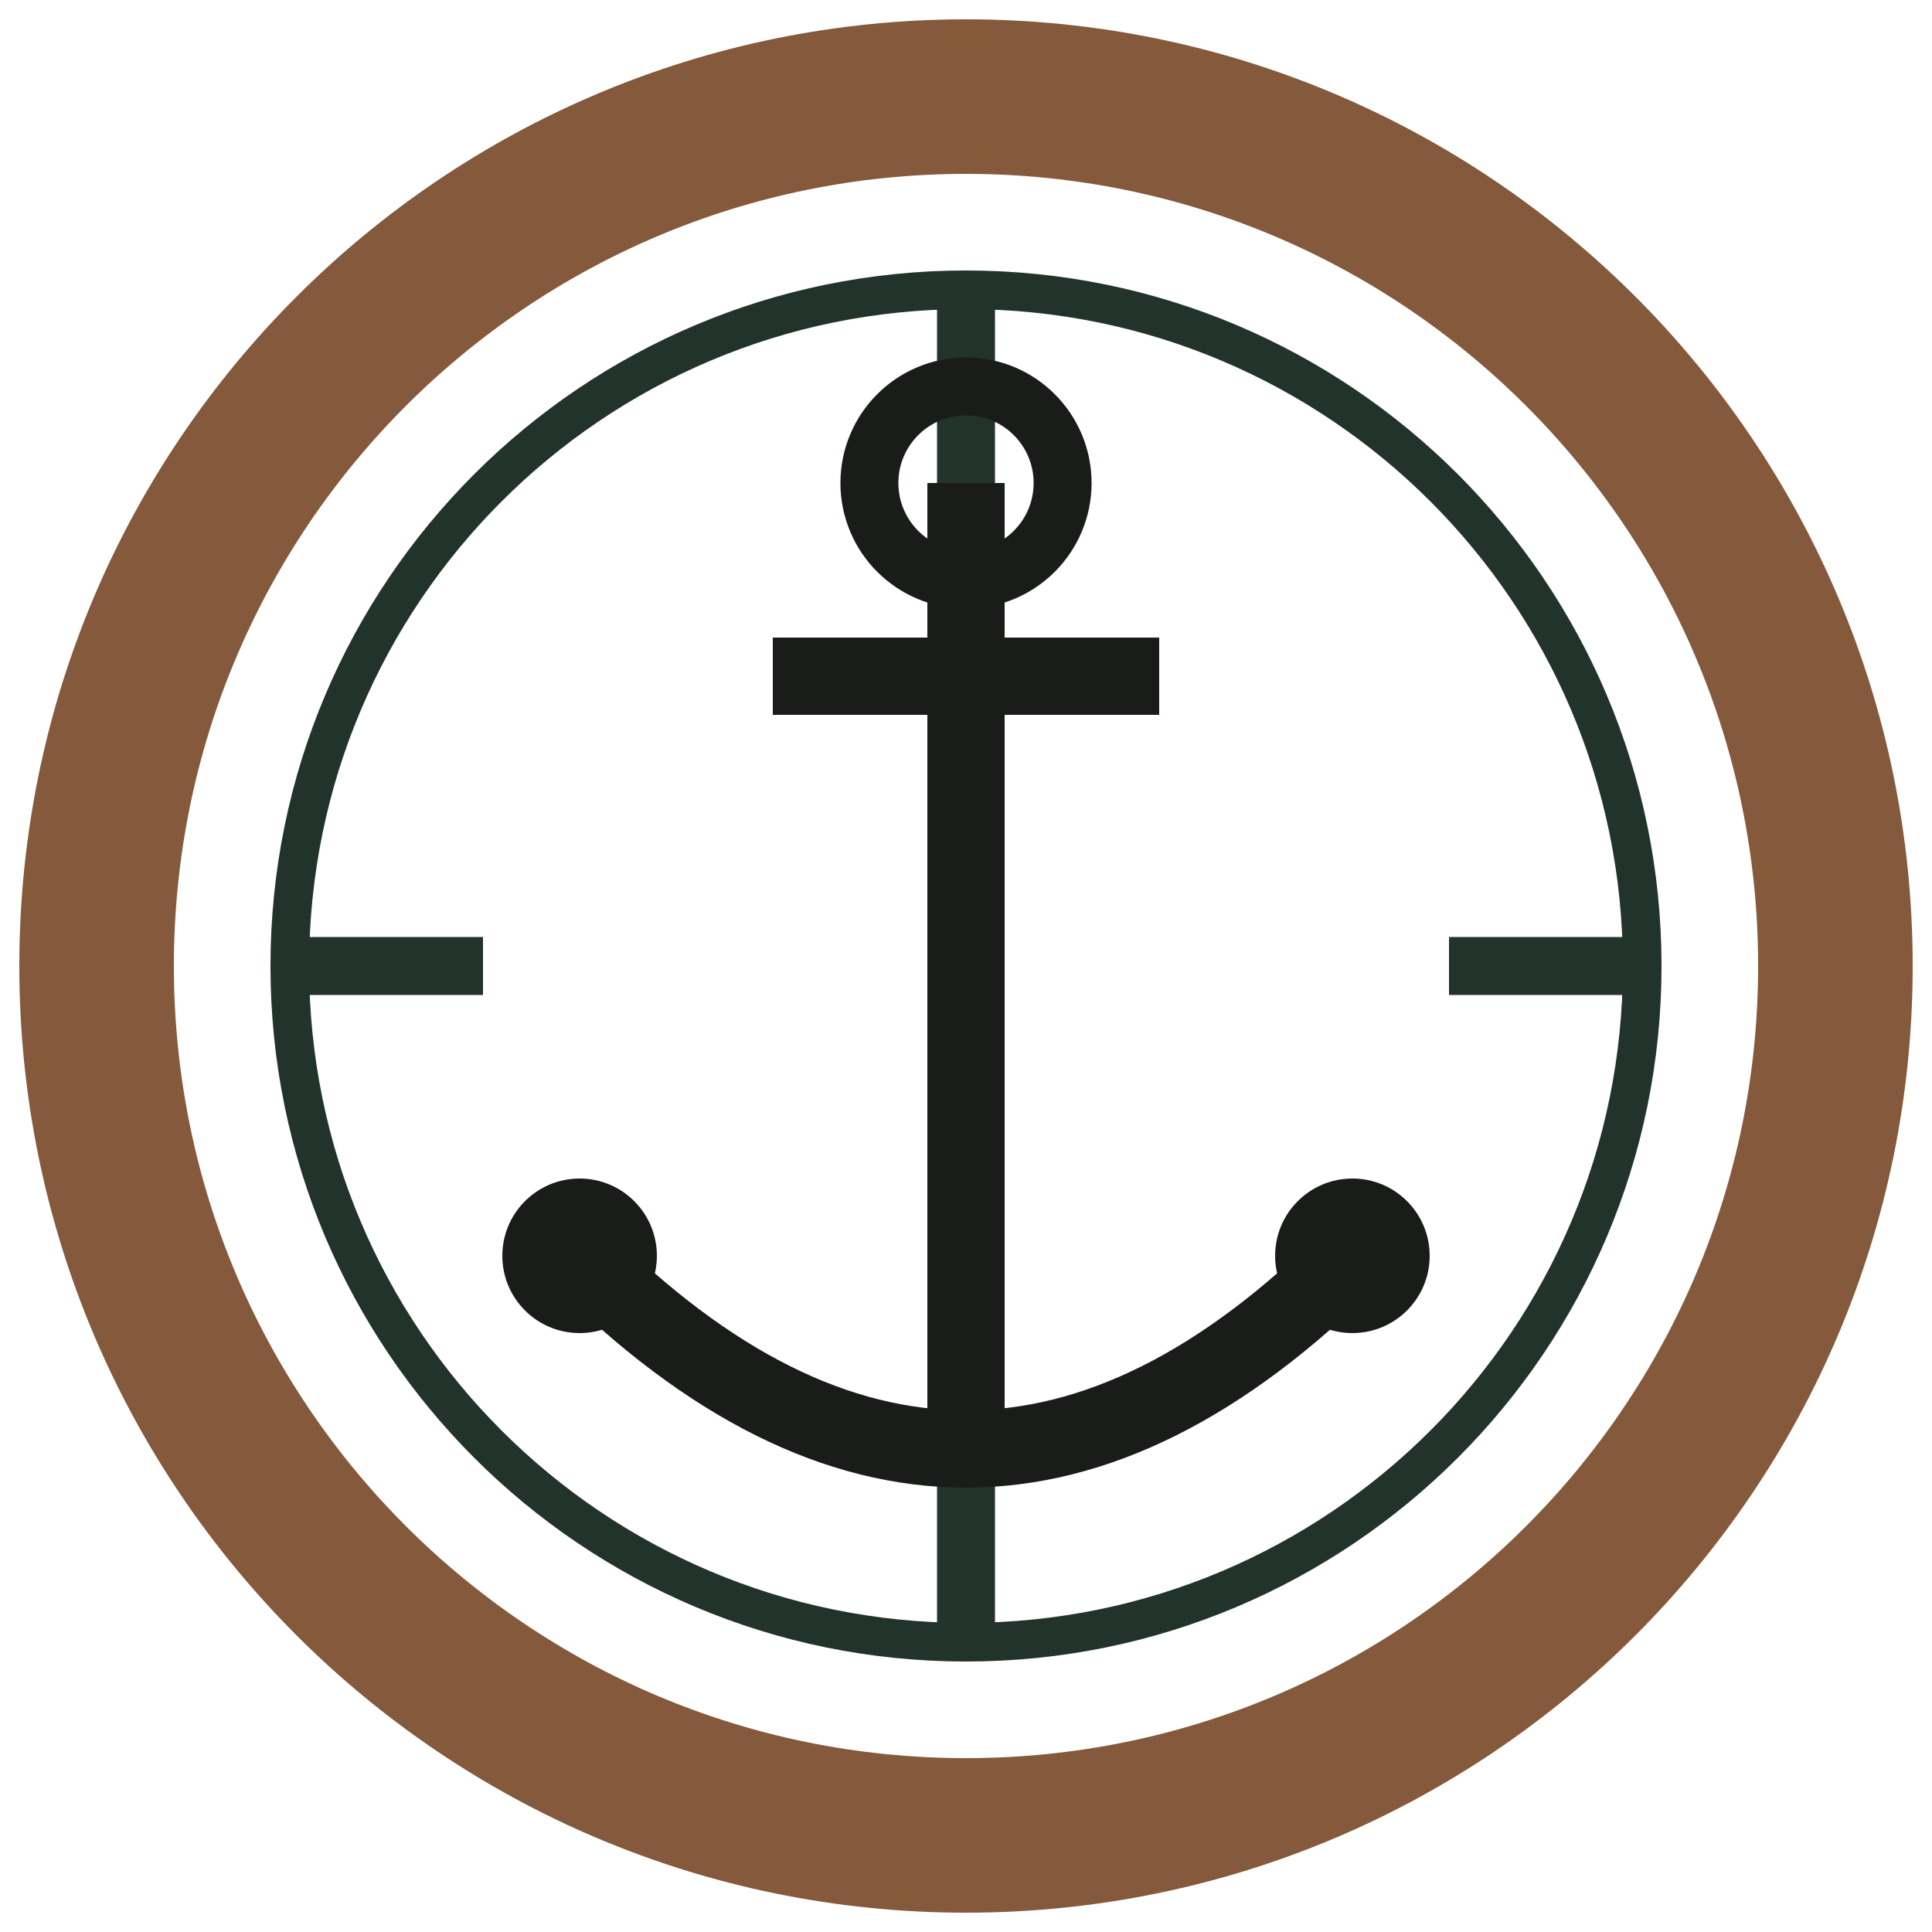
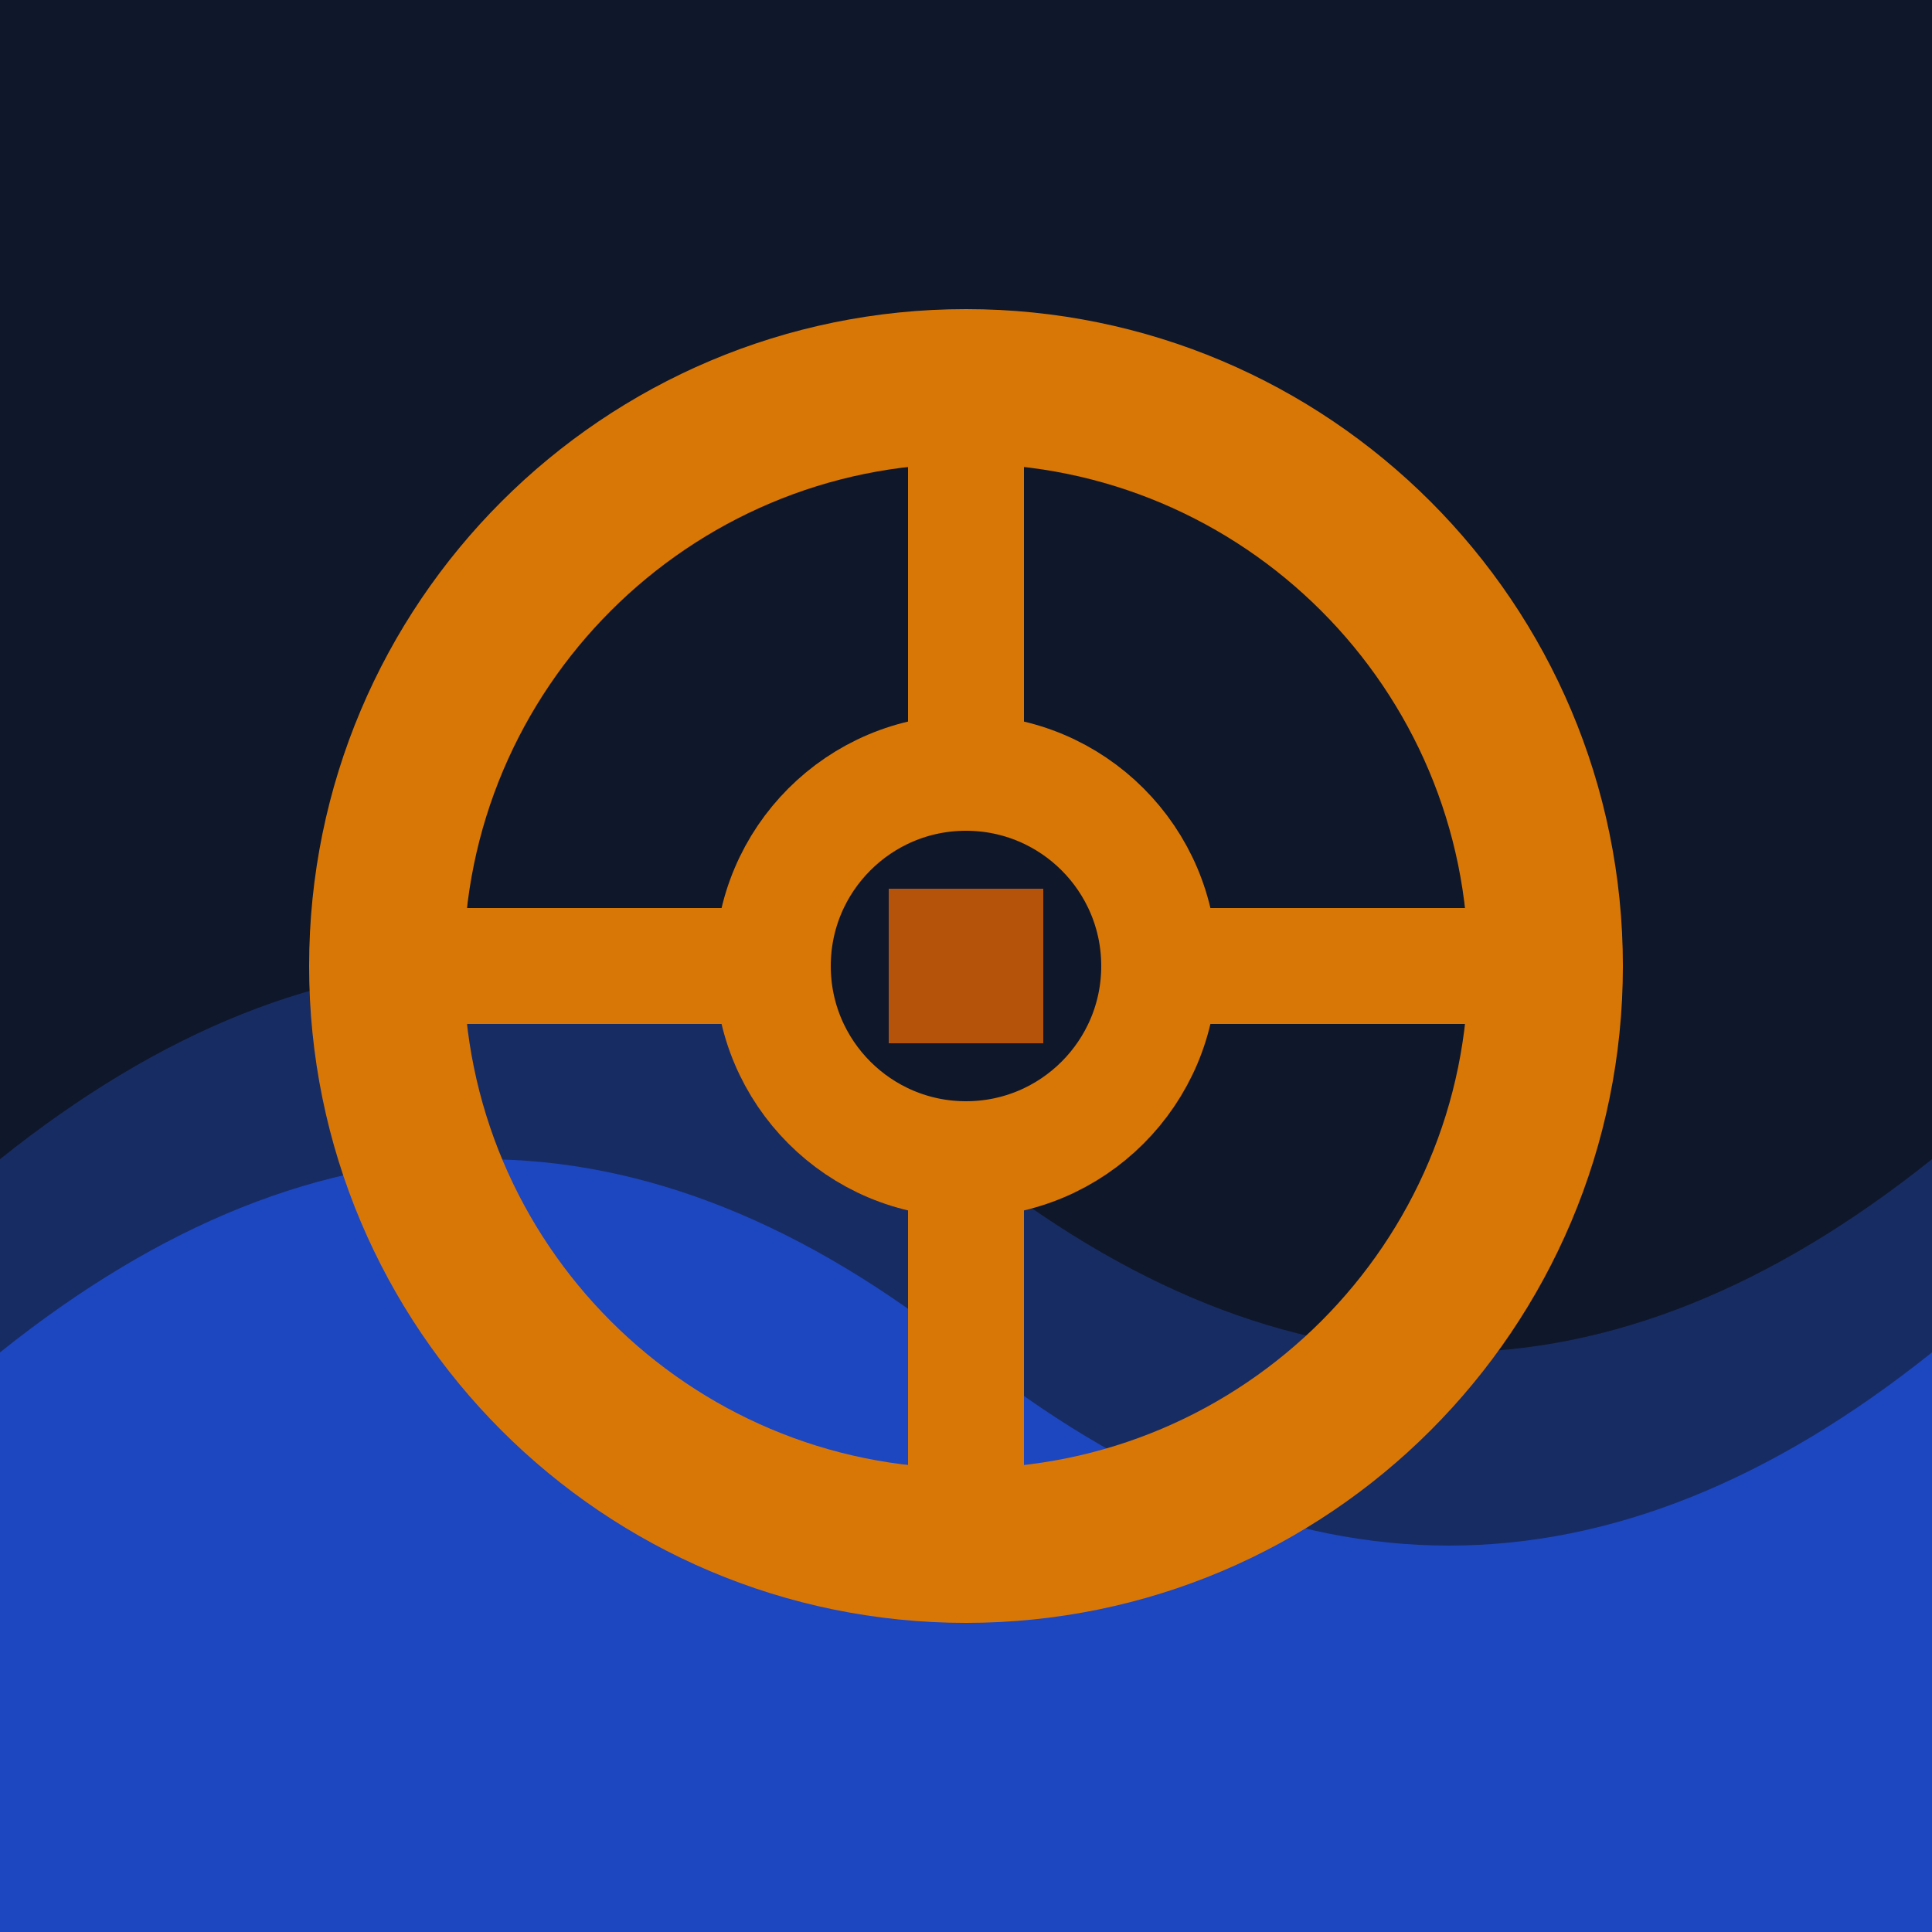
<svg xmlns="http://www.w3.org/2000/svg" viewBox="0 0 100 100">
-   <circle cx="50" cy="50" r="45" fill="none" stroke="#84593C" stroke-width="8" />
-   <circle cx="50" cy="50" r="35" fill="none" stroke="#22332B" stroke-width="2" />
-   <line x1="50" y1="15" x2="50" y2="25" stroke="#22332B" stroke-width="3" />
-   <line x1="50" y1="75" x2="50" y2="85" stroke="#22332B" stroke-width="3" />
-   <line x1="15" y1="50" x2="25" y2="50" stroke="#22332B" stroke-width="3" />
-   <line x1="75" y1="50" x2="85" y2="50" stroke="#22332B" stroke-width="3" />
-   <path d="M50 25 L50 75 M40 35 L60 35" stroke="#1A1C1A" stroke-width="4" />
-   <path d="M30 65 Q50 85 70 65" fill="none" stroke="#1A1C1A" stroke-width="4" />
-   <circle cx="30" cy="65" r="4" fill="#1A1C1A" />
-   <circle cx="70" cy="65" r="4" fill="#1A1C1A" />
-   <circle cx="50" cy="25" r="5" fill="none" stroke="#1A1C1A" stroke-width="3" />
+   <rect width="100" height="100" fill="#0F172A" />
+   <path d="M 0,60 Q 25,40 50,60 T 100,60 L 100,100 L 0,100 Z" fill="#1E3A8A" opacity="0.6" />
+   <path d="M 0,70 Q 25,50 50,70 T 100,70 L 100,100 L 0,100 Z" fill="#1D4ED8" opacity="0.8" />
+   <circle cx="50" cy="50" r="30" fill="none" stroke="#D97706" stroke-width="8" />
+   <circle cx="50" cy="50" r="10" fill="none" stroke="#D97706" stroke-width="6" />
+   <line x1="50" y1="20" x2="50" y2="40" stroke="#D97706" stroke-width="6" />
+   <line x1="50" y1="60" x2="50" y2="80" stroke="#D97706" stroke-width="6" />
+   <line x1="20" y1="50" x2="40" y2="50" stroke="#D97706" stroke-width="6" />
+   <line x1="60" y1="50" x2="80" y2="50" stroke="#D97706" stroke-width="6" />
+   <polygon points="46,46 54,46 54,54 46,54" fill="#B45309" />
</svg>
